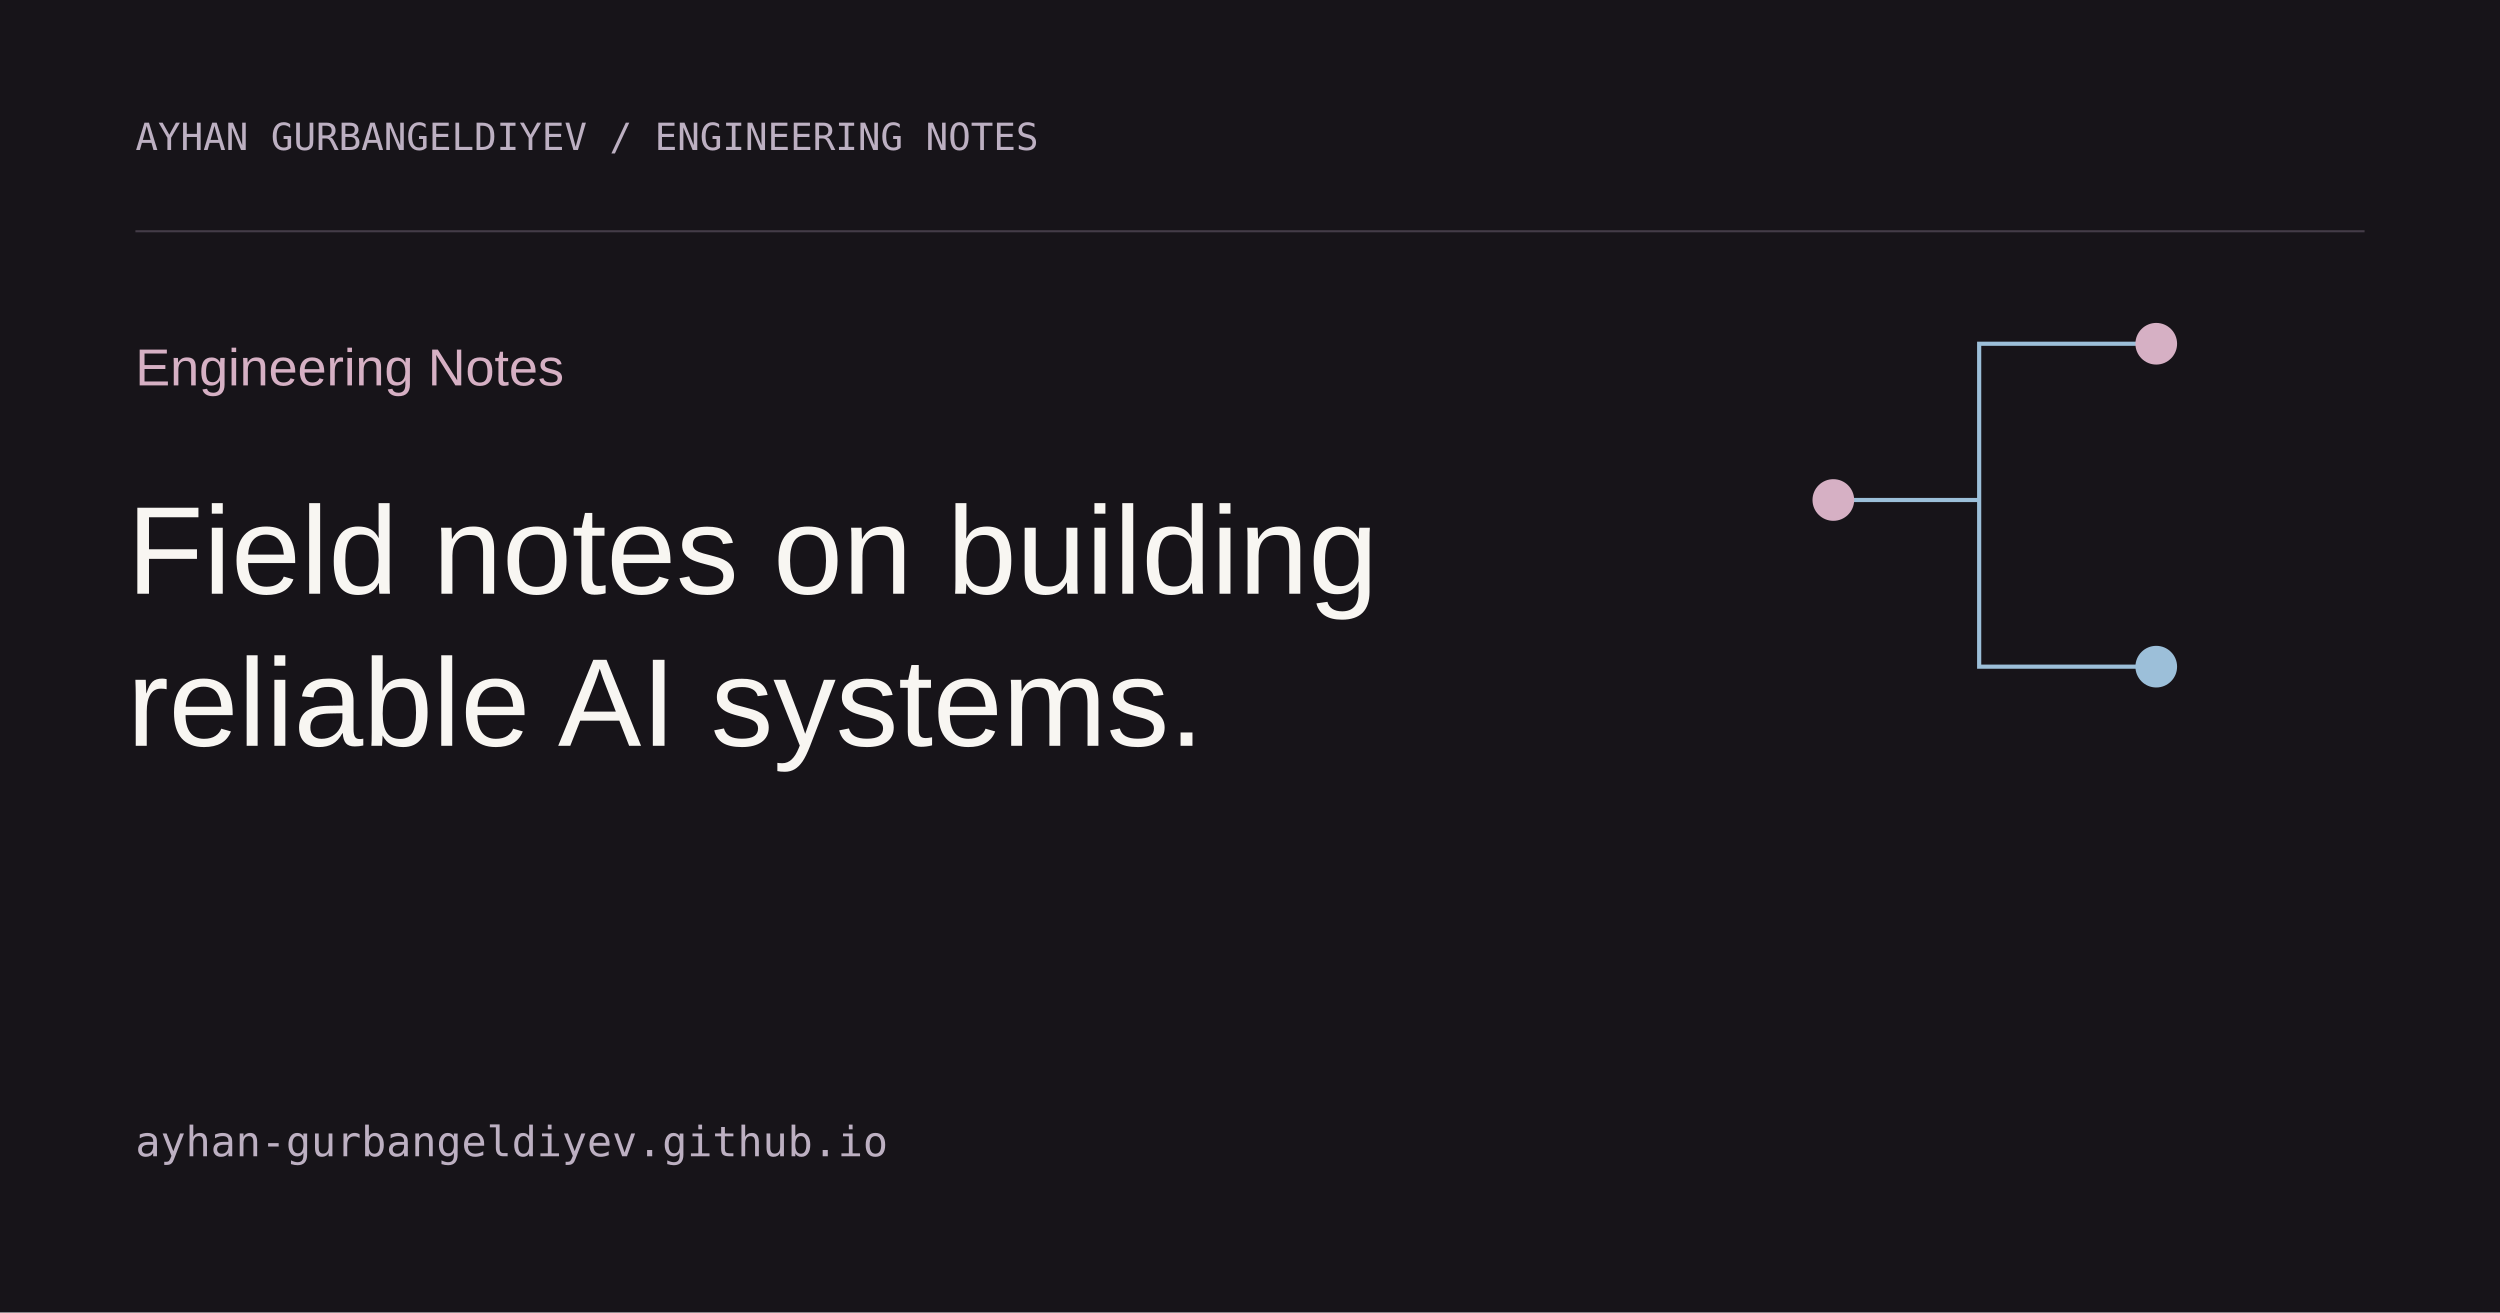
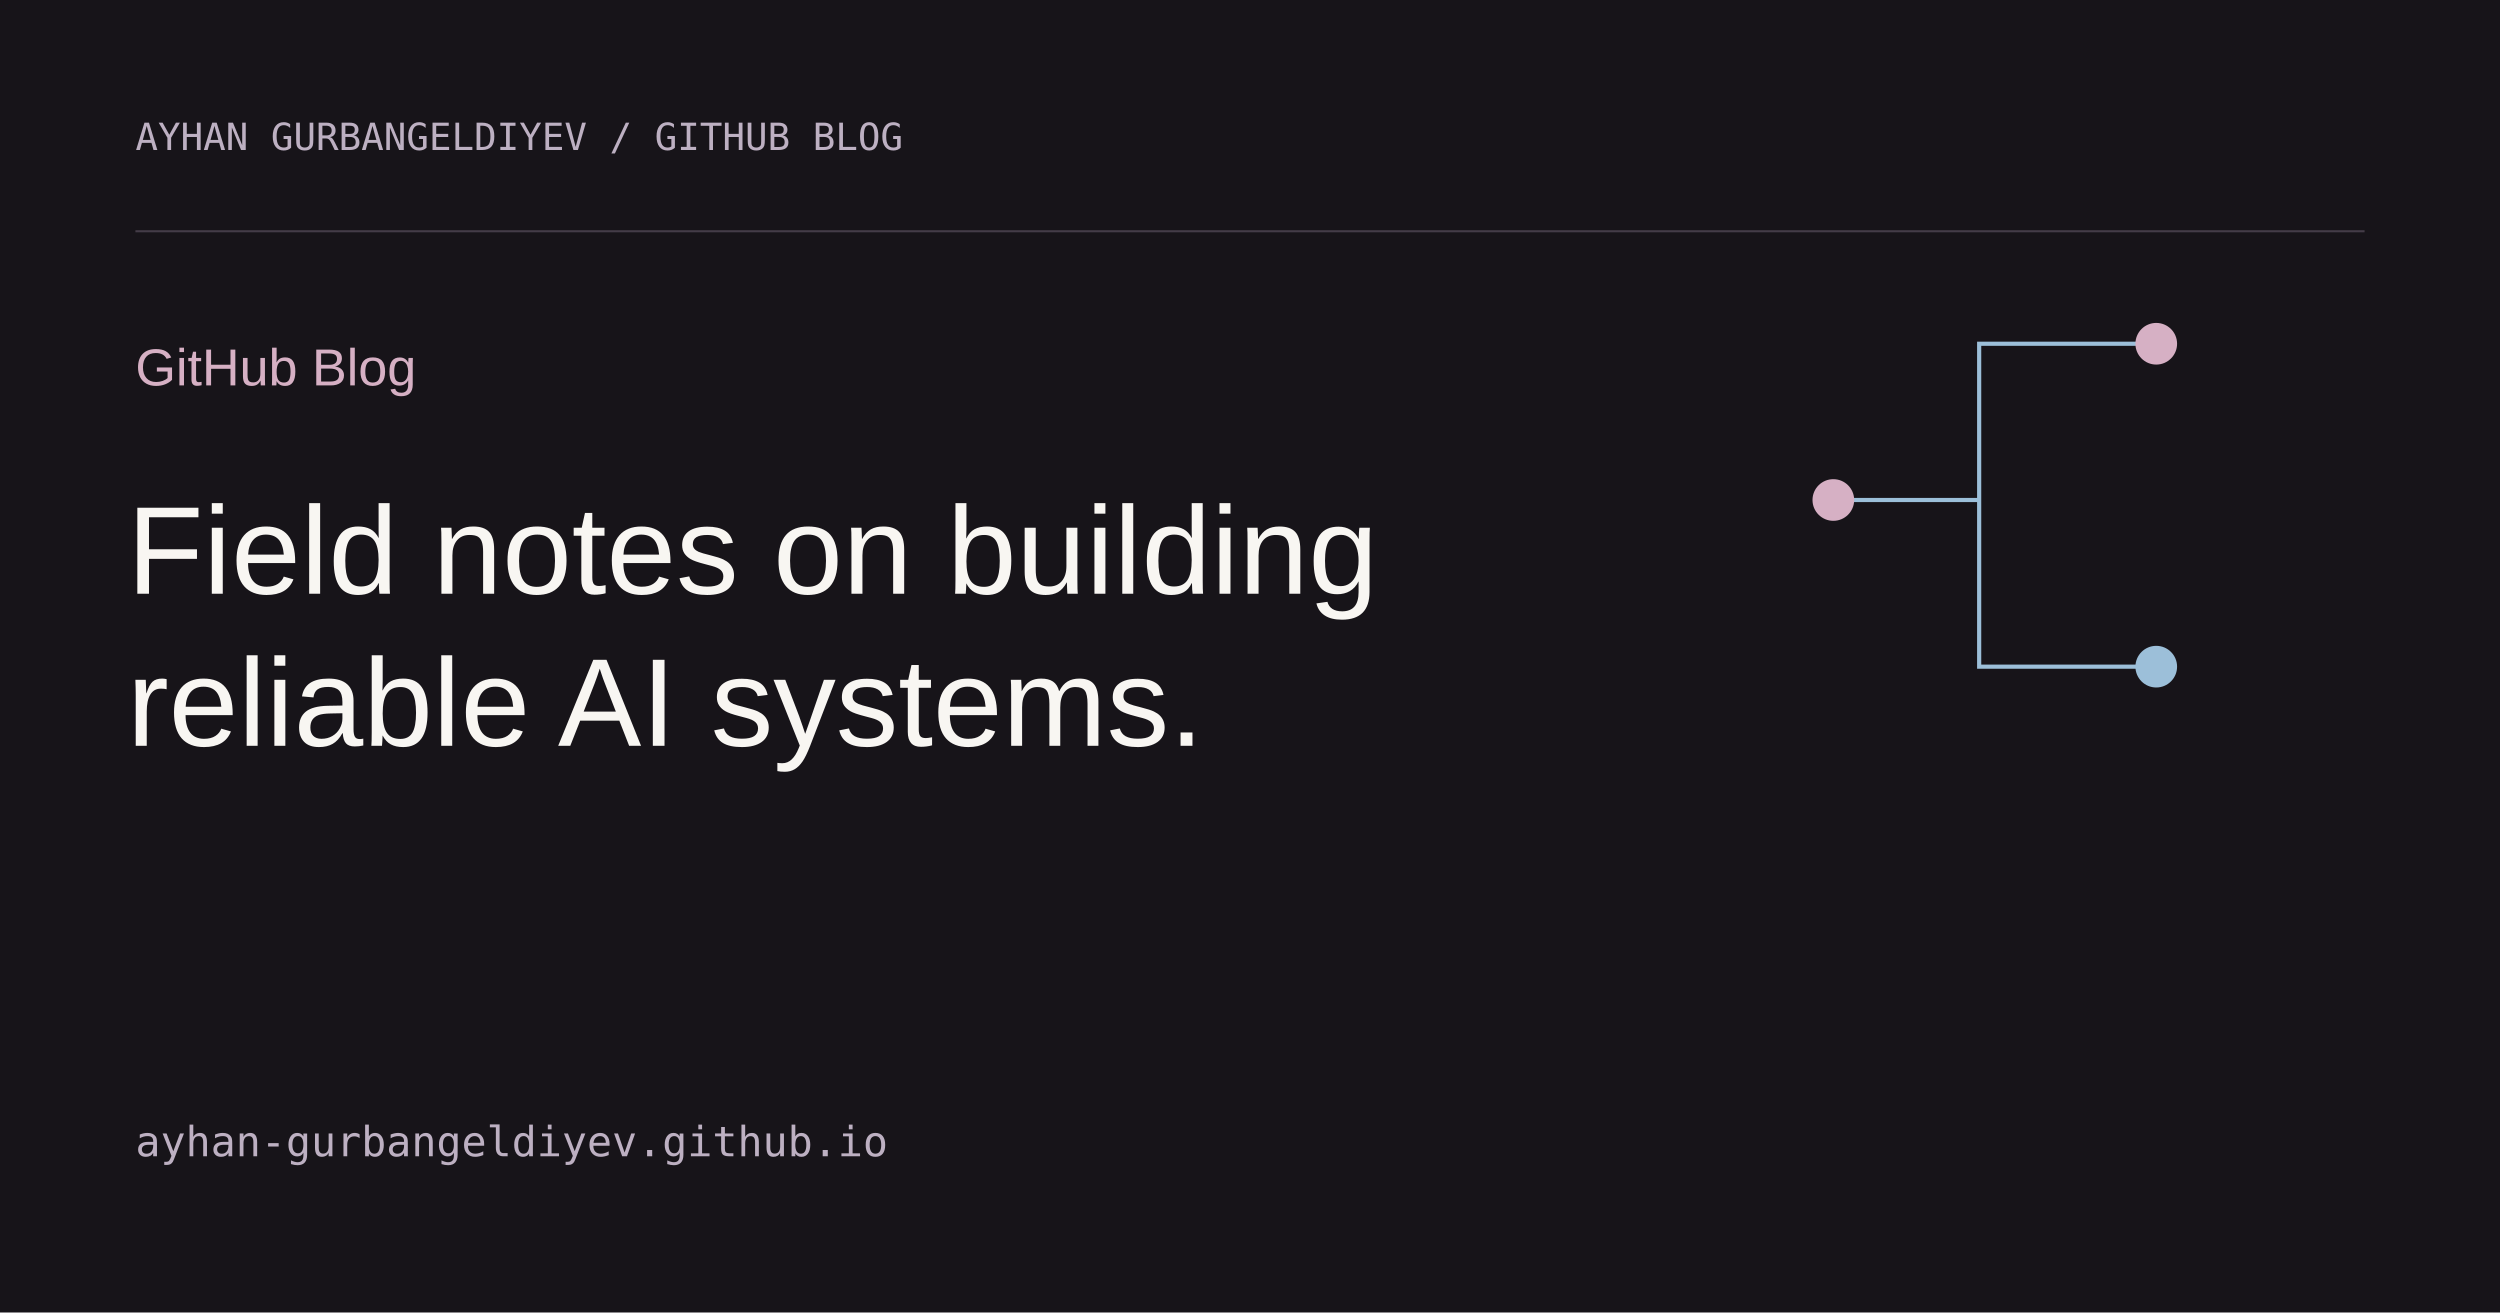
<svg xmlns="http://www.w3.org/2000/svg" width="1200" height="630" viewBox="0 0 1200 630" role="img" aria-labelledby="title desc">
  <defs>
    <pattern id="grid" width="24" height="24" patternUnits="userSpaceOnUse">
      <circle cx="1" cy="1" r=".7" fill="#c8c0c8" opacity=".6" />
    </pattern>
    <marker id="arrow" viewBox="0 0 10 10" refX="8" refY="5" markerWidth="6" markerHeight="6" orient="auto-start-reverse">
      <path d="M 0 1 L 8 5 L 0 9" fill="none" stroke="#3a617c" stroke-width="1.5" />
    </marker>
  </defs>
  <rect width="1200" height="630" fill="#171419" />
-   <text x="65" y="72" fill="#bdb0c2" font-family="ui-monospace, monospace" font-size="18" font-weight="400" text-anchor="start">AYHAN GURBANGELDIYEV / ENGINEERING NOTES</text>
+   <text x="65" y="72" fill="#bdb0c2" font-family="ui-monospace, monospace" font-size="18" font-weight="400" text-anchor="start">AYHAN GURBANGELDIYEV / GITHUB BLOG</text>
  <path d="M65 111 H1135" stroke="#443c48" />
-   <text x="65" y="185" fill="#d6b0c4" font-family="Arial, Helvetica, sans-serif" font-size="25" font-weight="400" text-anchor="start">Engineering Notes</text>
+   <text x="65" y="185" fill="#d6b0c4" font-family="Arial, Helvetica, sans-serif" font-size="25" font-weight="400" text-anchor="start">GitHub Blog</text>
  <text x="61" y="285" fill="#f8f6f2" font-family="Arial, Helvetica, sans-serif" font-size="60" font-weight="500" text-anchor="start">Field notes on building</text>
  <text x="61" y="358" fill="#f8f6f2" font-family="Arial, Helvetica, sans-serif" font-size="60" font-weight="500" text-anchor="start">reliable AI systems.</text>
  <text x="65" y="555" fill="#bdb0c2" font-family="ui-monospace, monospace" font-size="20" font-weight="400" text-anchor="start">ayhan-gurbangeldiyev.github.io</text>
  <path d="M880 240 H950 V320 H1035 M950 240 V165 H1035" fill="none" stroke="#9cbfd9" stroke-width="2" />
  <circle cx="880" cy="240" r="10" fill="#d6b0c4" />
  <circle cx="1035" cy="320" r="10" fill="#9cbfd9" />
  <circle cx="1035" cy="165" r="10" fill="#d6b0c4" />
</svg>
